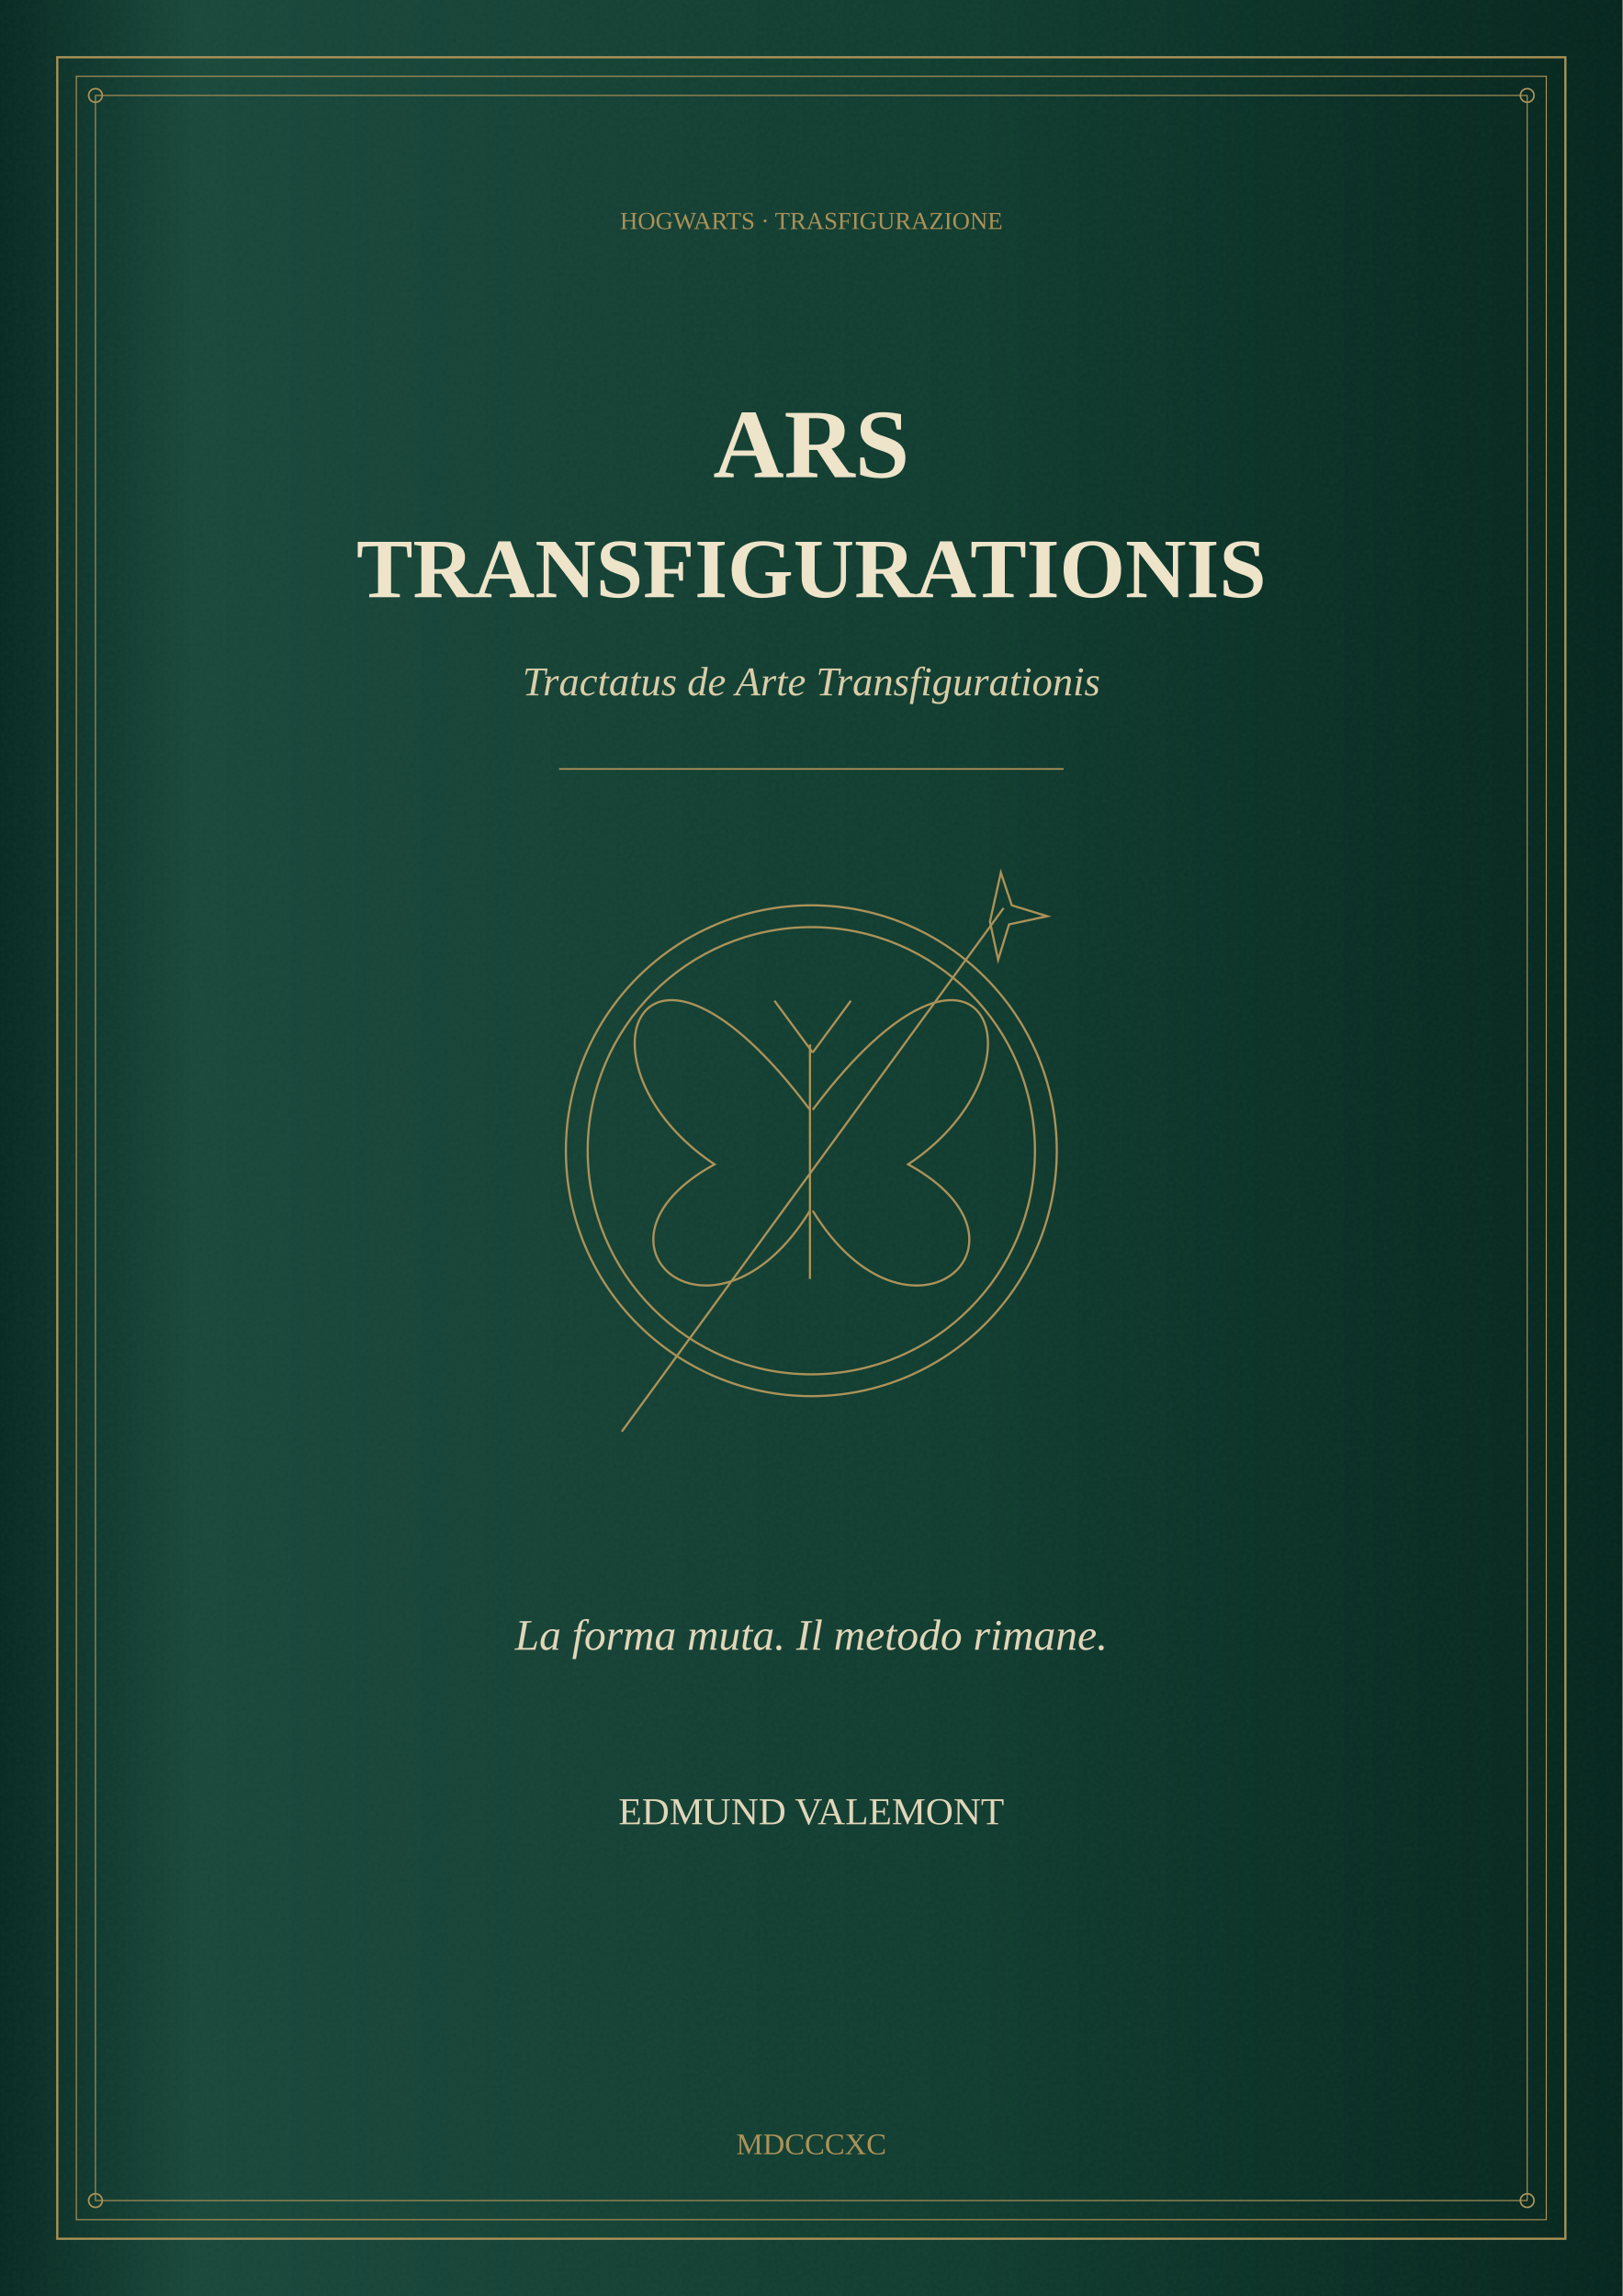
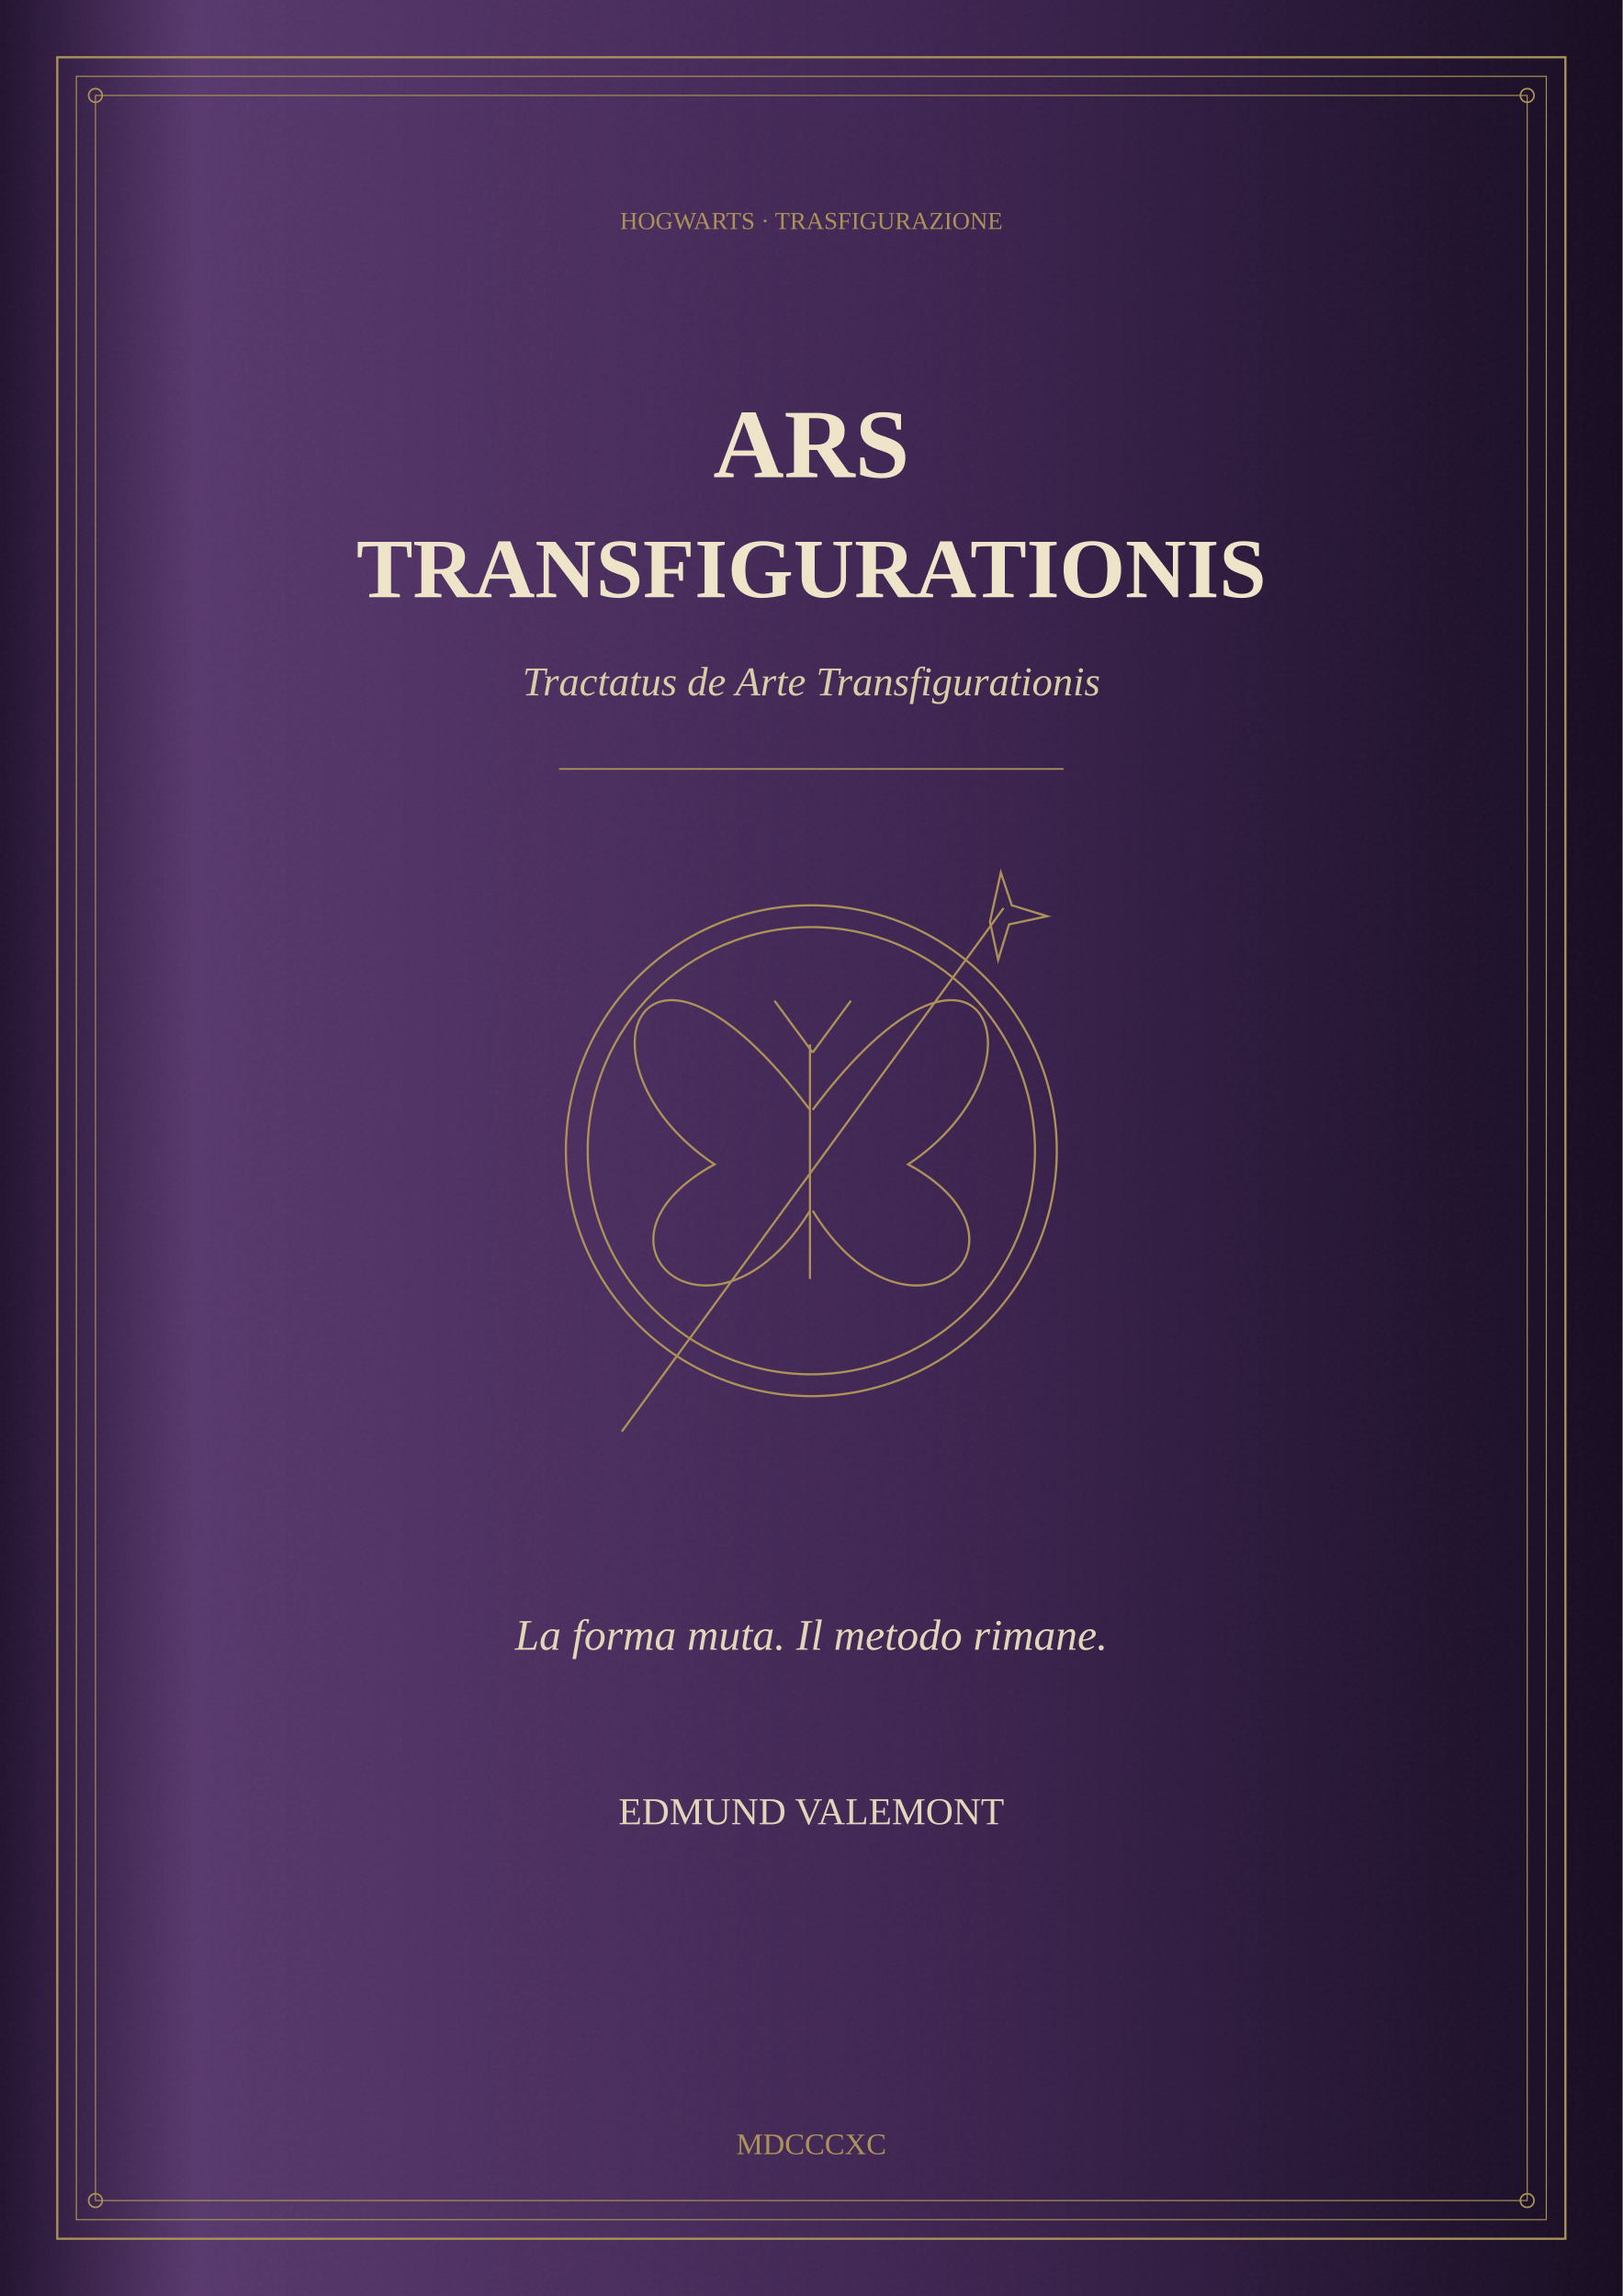
<svg xmlns="http://www.w3.org/2000/svg" width="595" height="842" viewBox="0 0 595 842">
  <defs>
    <filter id="grain">
      <feTurbulence type="fractalNoise" baseFrequency=".7" numOctaves="3" stitchTiles="stitch" />
      <feColorMatrix type="saturate" values="0" />
    </filter>
    <pattern id="paper" width="595" height="842" patternUnits="userSpaceOnUse">
      <rect width="595" height="842" filter="url(#grain)" opacity=".17" />
    </pattern>
    <linearGradient id="leather">
-       <stop stop-color="#072a22" />
-       <stop offset=".12" stop-color="#19483b" />
-       <stop offset=".6" stop-color="#103c30" />
-       <stop offset="1" stop-color="#05261e" />
+       <stop stop-color="#21112f" />
+       <stop offset=".12" stop-color="#58386d" />
+       <stop offset=".6" stop-color="#3c234f" />
+       <stop offset="1" stop-color="#160b21" />
    </linearGradient>
  </defs>
  <rect width="595" height="842" fill="url(#leather)" />
  <rect width="595" height="842" fill="url(#paper)" opacity=".22" />
  <rect x="21" y="21" width="553" height="800" fill="none" stroke="#aa9256" stroke-width="0.8" />
  <rect x="28" y="28" width="539" height="786" fill="none" stroke="#aa9256" stroke-width="0.4" />
  <rect x="35" y="35" width="525" height="772" fill="none" stroke="#aa9256" stroke-width="0.4" />
  <circle cx="35" cy="35" r="2.5" fill="none" stroke="#ac9258" stroke-width=".6" />
  <circle cx="35" cy="807" r="2.5" fill="none" stroke="#ac9258" stroke-width=".6" />
  <circle cx="560" cy="35" r="2.5" fill="none" stroke="#ac9258" stroke-width=".6" />
  <circle cx="560" cy="807" r="2.5" fill="none" stroke="#ac9258" stroke-width=".6" />
  <text x="297.5" y="84" font-family="Georgia, Times New Roman, serif" font-size="9" fill="#ac9258" text-anchor="middle">HOGWARTS · TRASFIGURAZIONE</text>
  <text x="297.5" y="175" font-family="Georgia, Times New Roman, serif" font-size="36" fill="#eee4c9" font-weight="bold" text-anchor="middle">ARS</text>
  <text x="297.5" y="219" font-family="Georgia, Times New Roman, serif" font-size="31" fill="#eee4c9" font-weight="bold" text-anchor="middle">TRANSFIGURATIONIS</text>
  <text x="297.5" y="255" font-family="Georgia, Times New Roman, serif" font-size="15" fill="#d9cda8" text-anchor="middle" font-style="italic">Tractatus de Arte Transfigurationis</text>
  <path d="M205 282H390" stroke="#ac9258" stroke-width=".6" />
  <g fill="none" stroke="#ac9258" stroke-width=".8">
    <circle cx="297.5" cy="422" r="90" />
    <circle cx="297.5" cy="422" r="82" />
    <path d="M297 469V383M297 407C234 323 208 391 262 427C209 456 262 501 297 444M298 407C361 323 387 391 333 427C386 456 333 501 298 444M298 386l-14-19m14 19 14-19M228 525l140-192" />
    <path d="m363 338 4-18 4 12 13 4-14 3-4 13z" />
  </g>
  <text x="297.5" y="605" font-family="Georgia, Times New Roman, serif" font-size="16" fill="#e1d6b9" text-anchor="middle" font-style="italic">La forma muta. Il metodo rimane.</text>
  <text x="297.5" y="669" font-family="Georgia, Times New Roman, serif" font-size="14" fill="#e1d6b9" text-anchor="middle">EDMUND VALEMONT</text>
  <text x="297.5" y="790" font-family="Georgia, Times New Roman, serif" font-size="11" fill="#ac9258" text-anchor="middle">MDCCCXC</text>
</svg>
